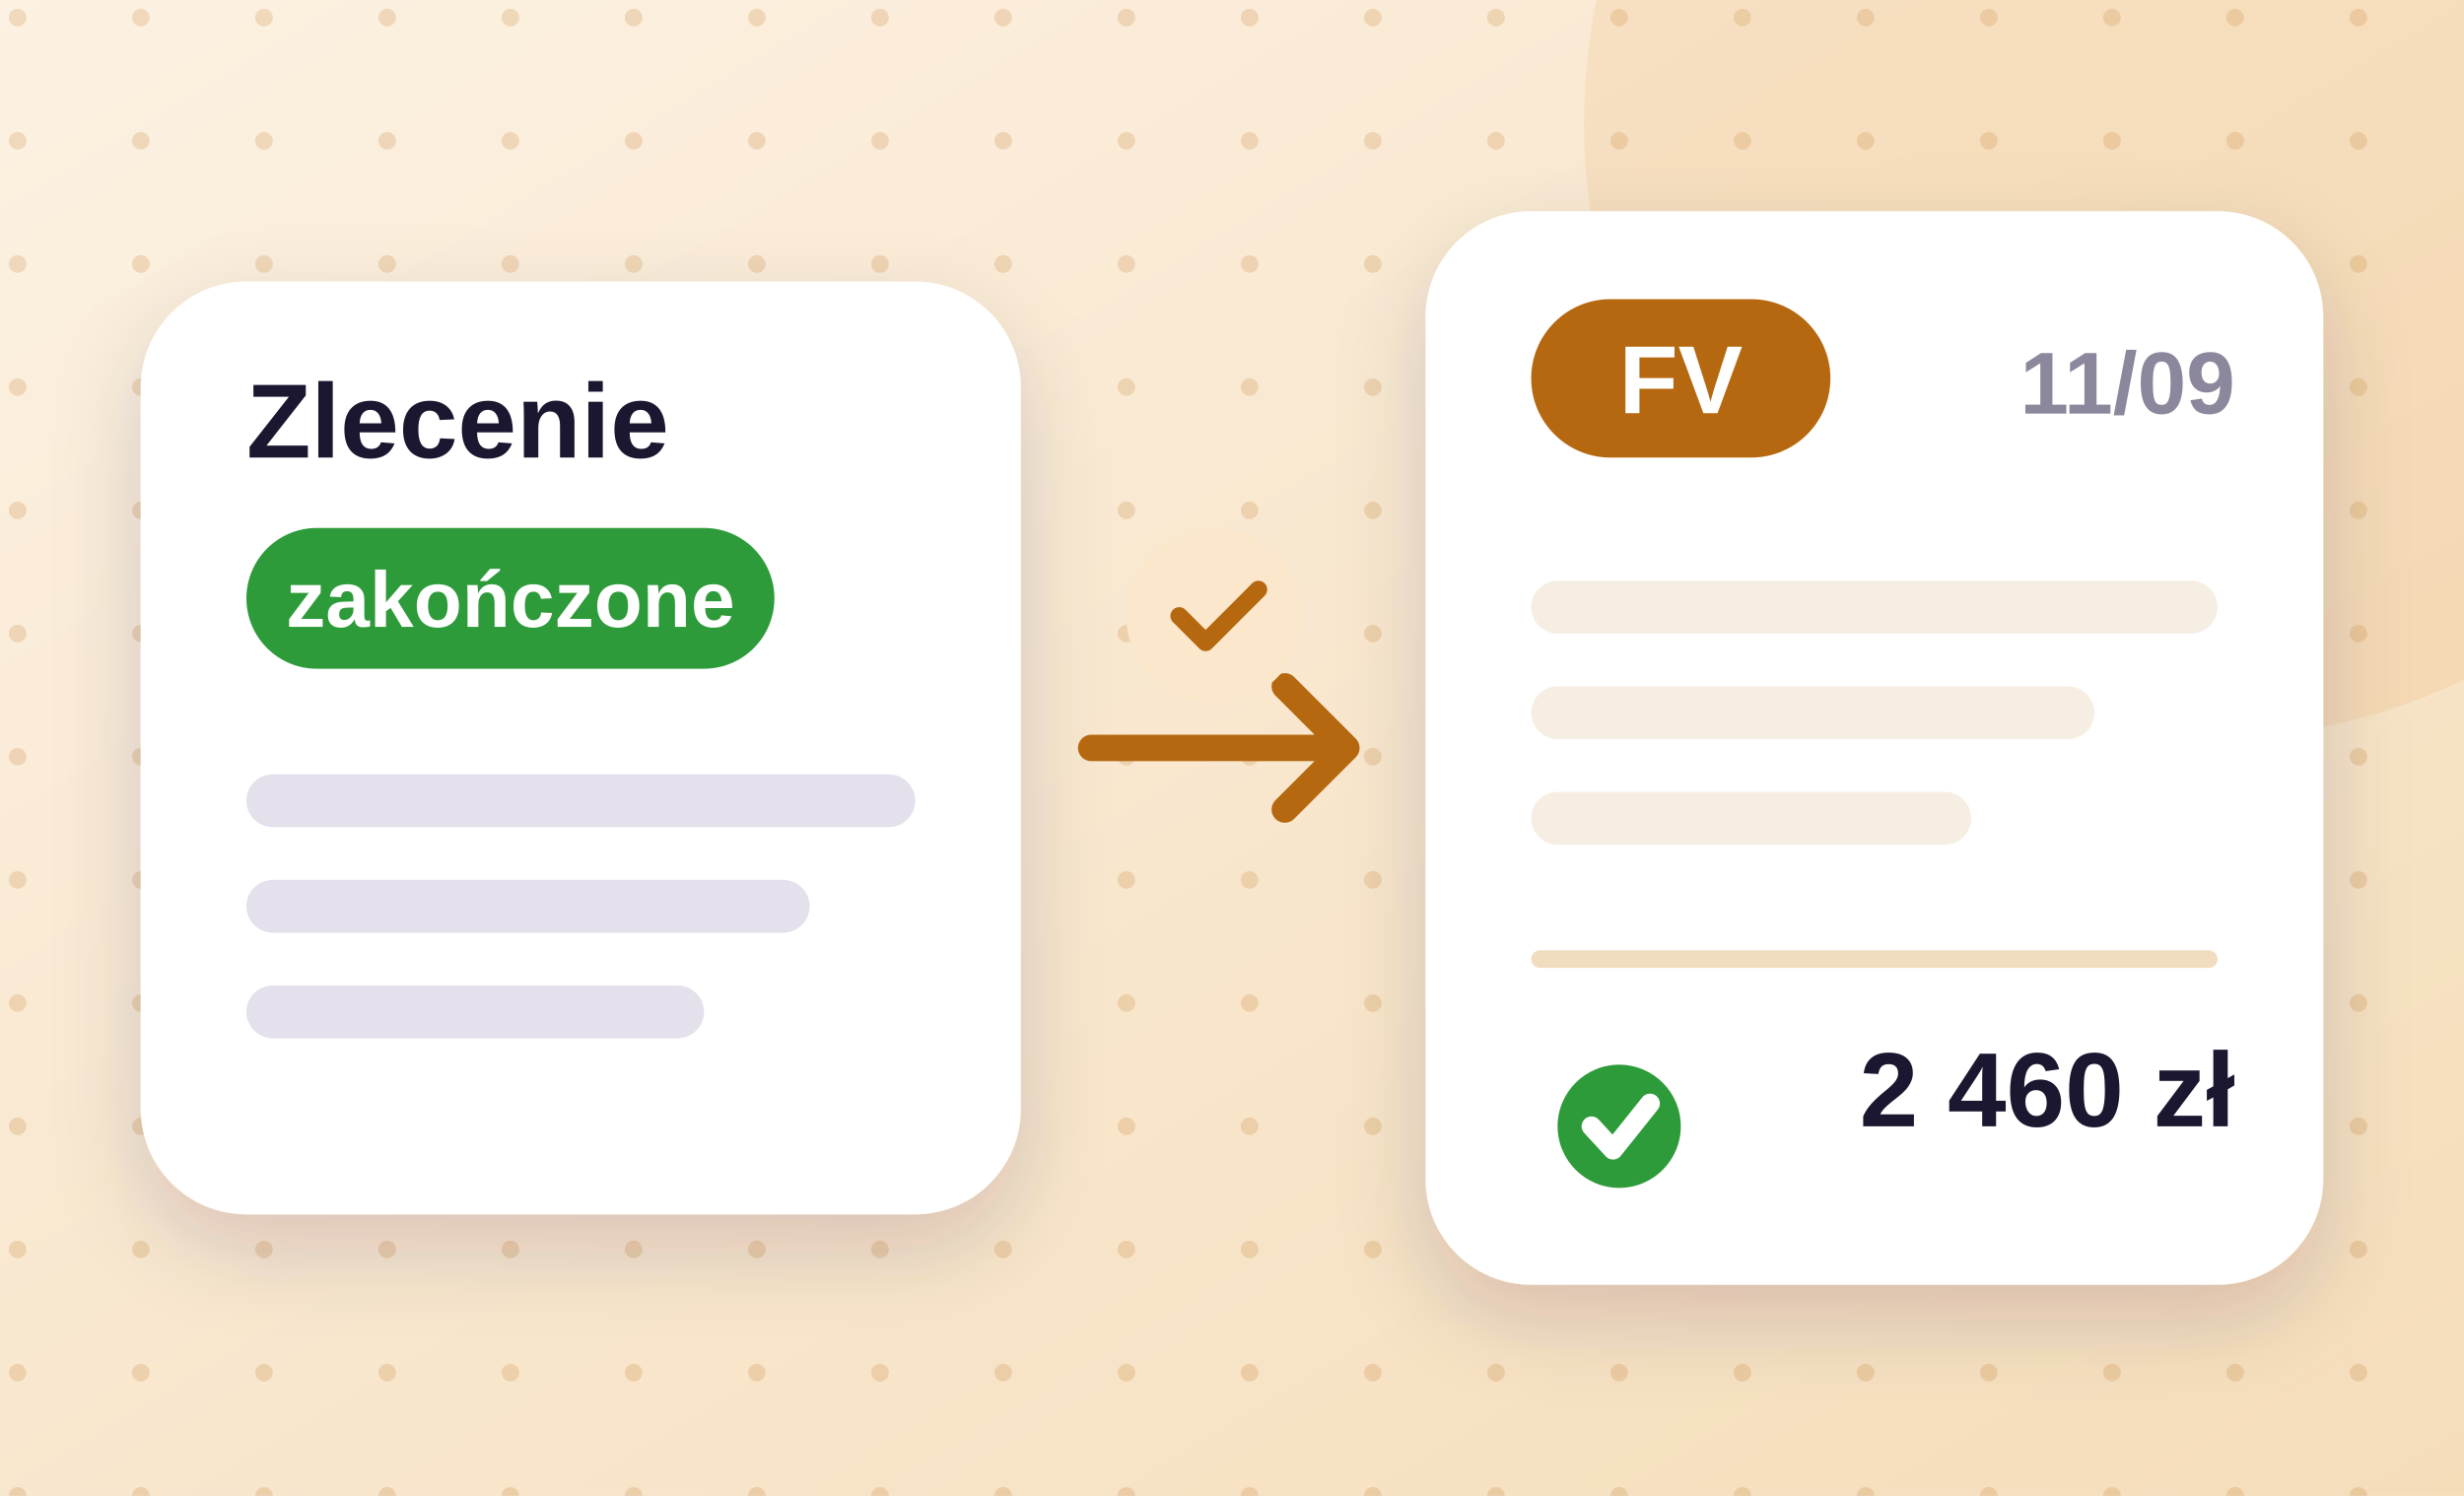
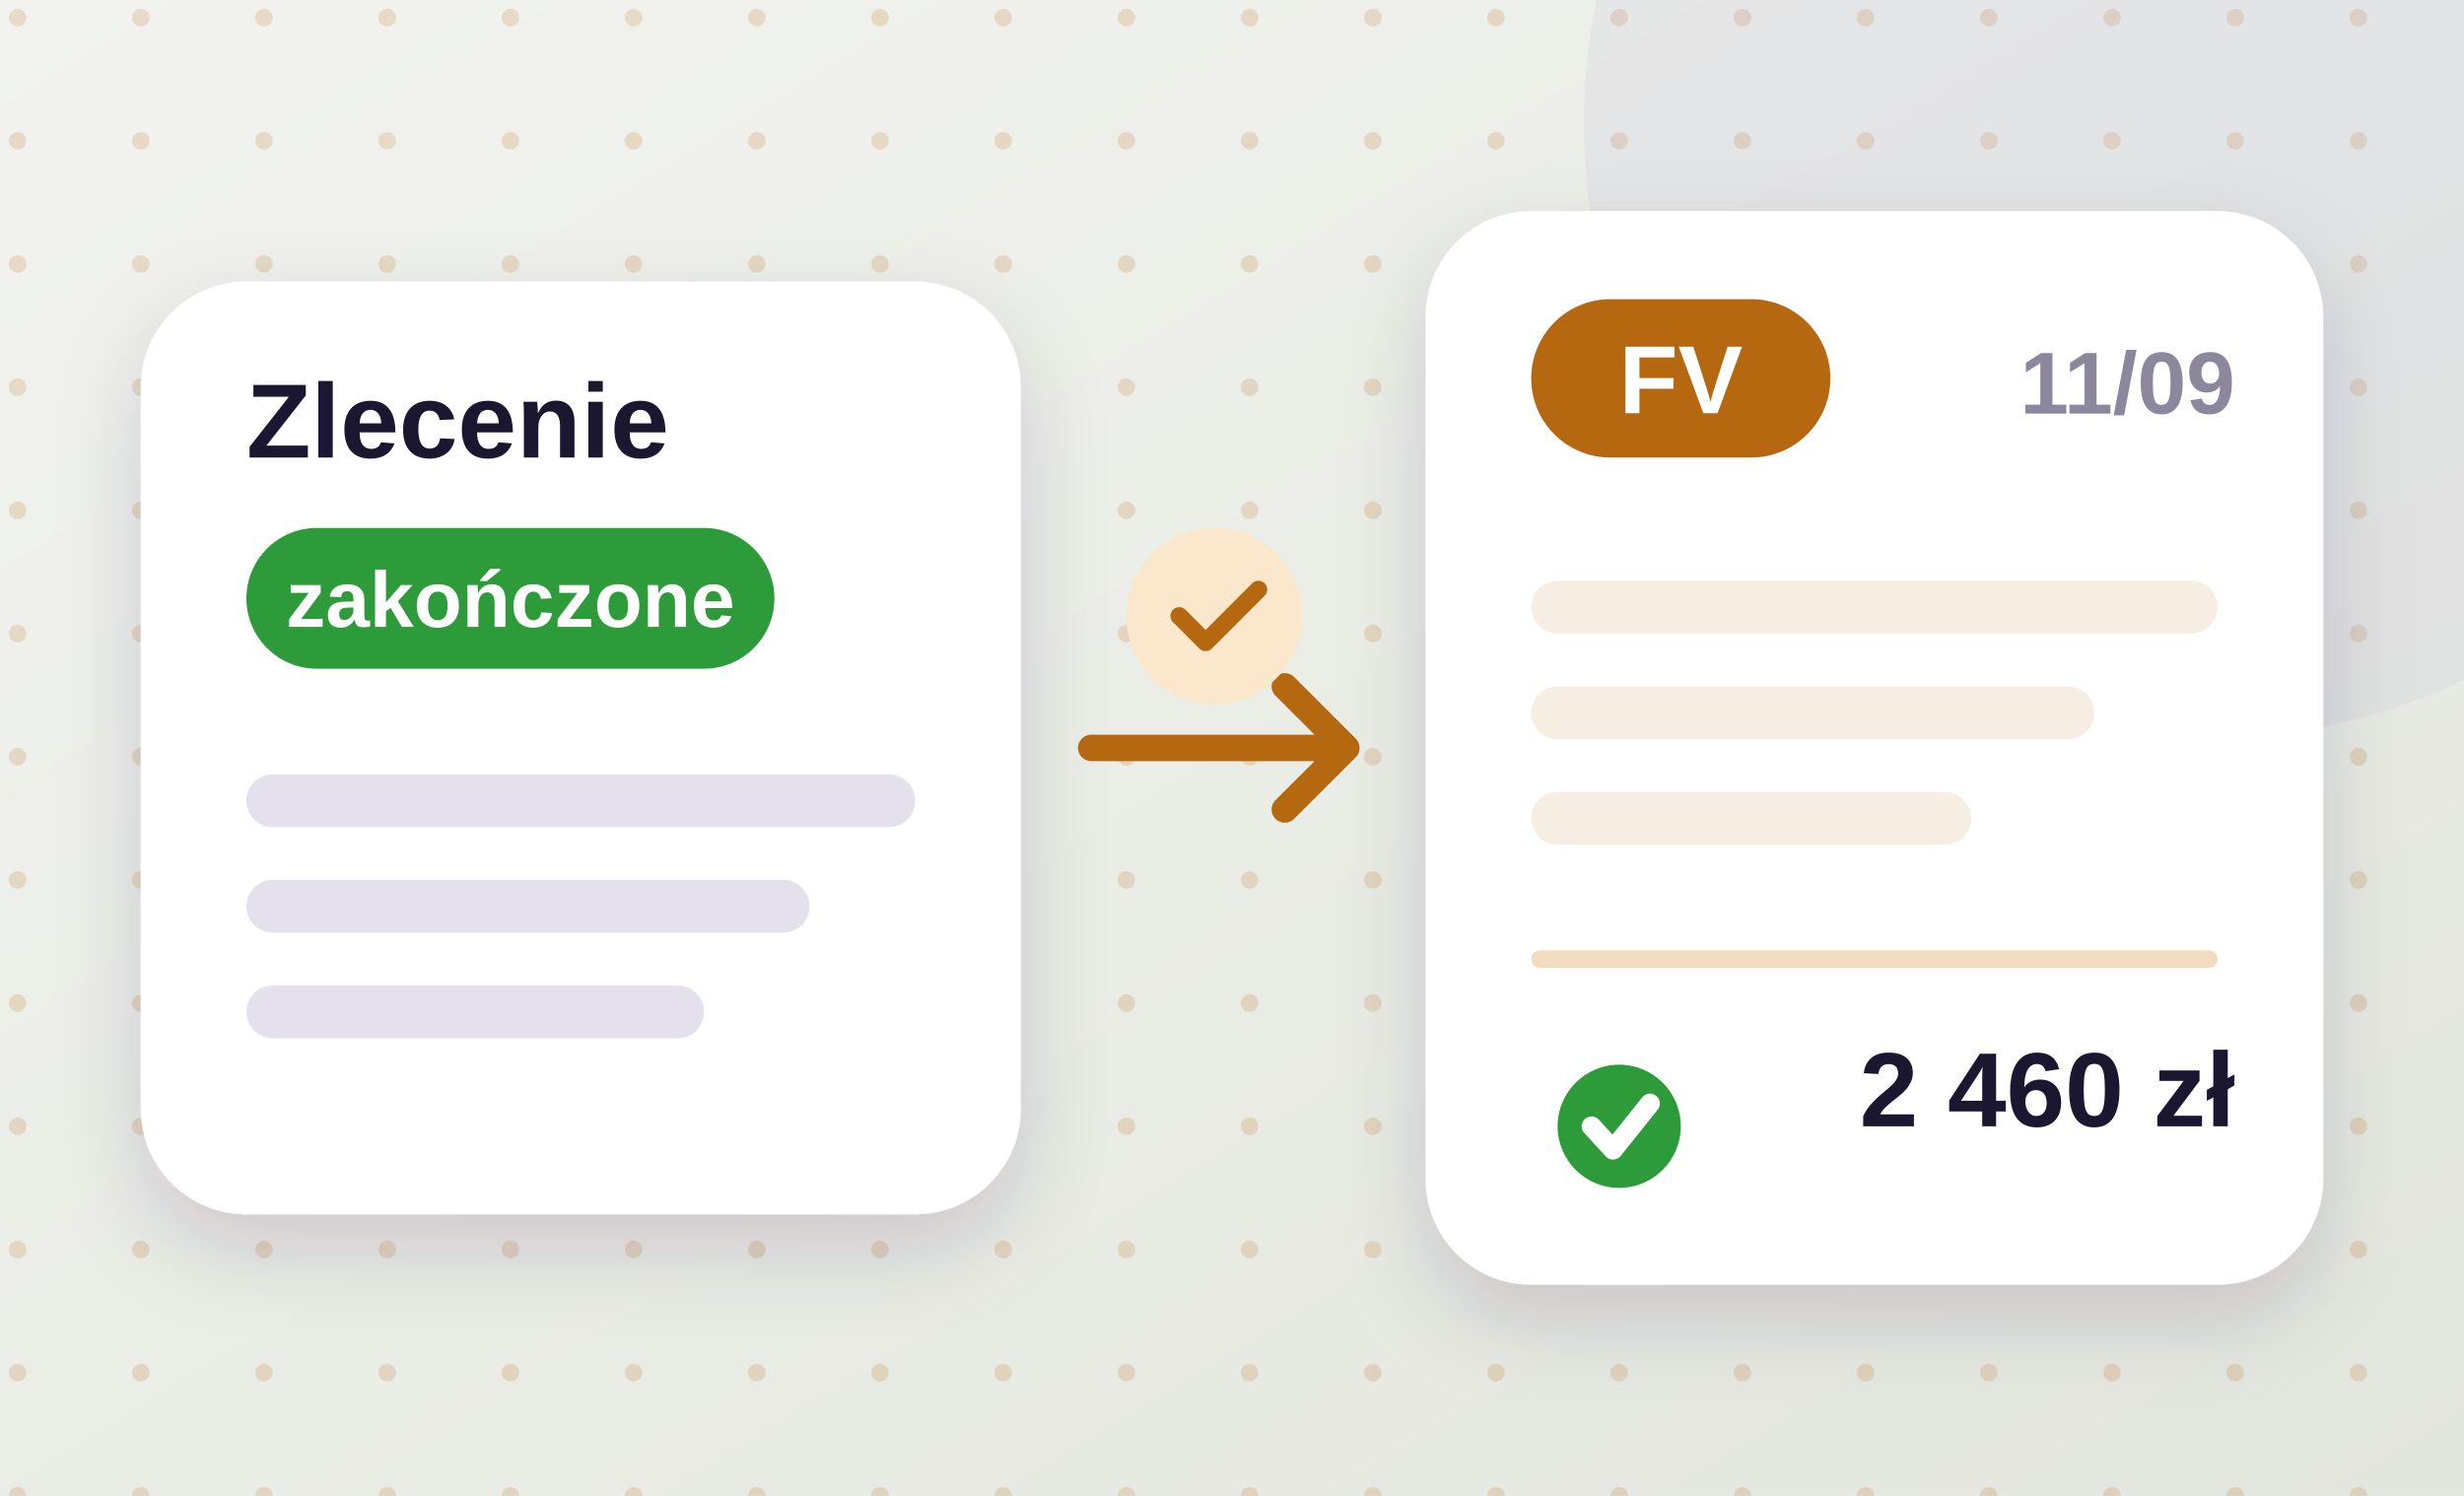
<svg xmlns="http://www.w3.org/2000/svg" viewBox="0 0 280 170" width="280" height="170">
  <defs>
    <linearGradient id="g" x1="0" y1="0" x2="1" y2="1">
-       <stop offset="0" stop-color="#FCF1E2" />
-       <stop offset="1" stop-color="#F5DDBA" />
+       <stop offset="0" stop-color="#F2F3EF" />
+       <stop offset="1" stop-color="#E3E6DE" />
    </linearGradient>
    <filter id="s" x="-20%" y="-20%" width="140%" height="150%">
      <feDropShadow dx="0" dy="4" stdDeviation="5" flood-color="#21123F" flood-opacity=".16" />
    </filter>
    <pattern id="d" width="14" height="14" patternUnits="userSpaceOnUse">
      <circle cx="2" cy="2" r="1" fill="#B5680F" opacity=".18" />
    </pattern>
  </defs>
  <rect width="280" height="170" fill="url(#g)" />
  <rect width="280" height="170" fill="url(#d)" />
-   <circle cx="250" cy="14" r="70" fill="#E6A65A" opacity=".16" />
+   <circle cx="250" cy="14" r="70" fill="#B9B0D6" opacity=".16" />
  <rect x="16" y="32" width="100" height="106" rx="12" fill="#FFFFFF" filter="url(#s)" />
  <text x="28" y="52" font-family="Arial, Helvetica, sans-serif" font-size="12" font-weight="900" fill="#1C1730" text-anchor="start">Zlecenie</text>
  <rect x="28" y="60" width="60" height="16" rx="8.0" fill="#2E9B3A" />
  <text x="58.0" y="71.24" font-family="Arial, Helvetica, sans-serif" font-size="9" font-weight="800" fill="#FFFFFF" text-anchor="middle">zakończone</text>
  <rect x="28" y="88" width="76" height="6" rx="3.0" fill="#E4E0EC" />
  <rect x="28" y="100" width="64" height="6" rx="3.0" fill="#E4E0EC" />
  <rect x="28" y="112" width="52" height="6" rx="3.0" fill="#E4E0EC" />
  <path d="M124 85 h28 M146 78 l7 7 -7 7" stroke="#B5680F" stroke-width="3" fill="none" stroke-linecap="round" stroke-linejoin="round" />
  <circle cx="138" cy="70" r="10" fill="#FBE7CB" />
  <path d="M134 70 l3 3 6 -6" stroke="#B5680F" stroke-width="2" fill="none" stroke-linecap="round" stroke-linejoin="round" />
  <rect x="162" y="24" width="102" height="122" rx="12" fill="#FFFFFF" filter="url(#s)" />
  <rect x="174" y="34" width="34" height="18" rx="9.0" fill="#B5680F" />
  <text x="191.0" y="46.96" font-family="Arial, Helvetica, sans-serif" font-size="11" font-weight="800" fill="#FFFFFF" text-anchor="middle">FV</text>
  <text x="254" y="47" font-family="Arial, Helvetica, sans-serif" font-size="10" font-weight="800" fill="#8C879C" text-anchor="end">11/09</text>
  <rect x="174" y="66" width="78" height="6" rx="3.0" fill="#F6EEE2" />
  <rect x="174" y="78" width="64" height="6" rx="3.0" fill="#F6EEE2" />
  <rect x="174" y="90" width="50" height="6" rx="3.0" fill="#F6EEE2" />
  <rect x="174" y="108" width="78" height="2" rx="1.0" fill="#F1DCC0" />
  <text x="254" y="128" font-family="Arial, Helvetica, sans-serif" font-size="12" font-weight="900" fill="#1C1730" text-anchor="end">2 460 zł</text>
  <circle cx="184" cy="128" r="7" fill="#2E9B3A" />
  <path d="M180.85 128 l2.45 2.66 l4.2 -5.25" stroke="#FFFFFF" stroke-width="2.24" fill="none" stroke-linecap="round" stroke-linejoin="round" />
</svg>
